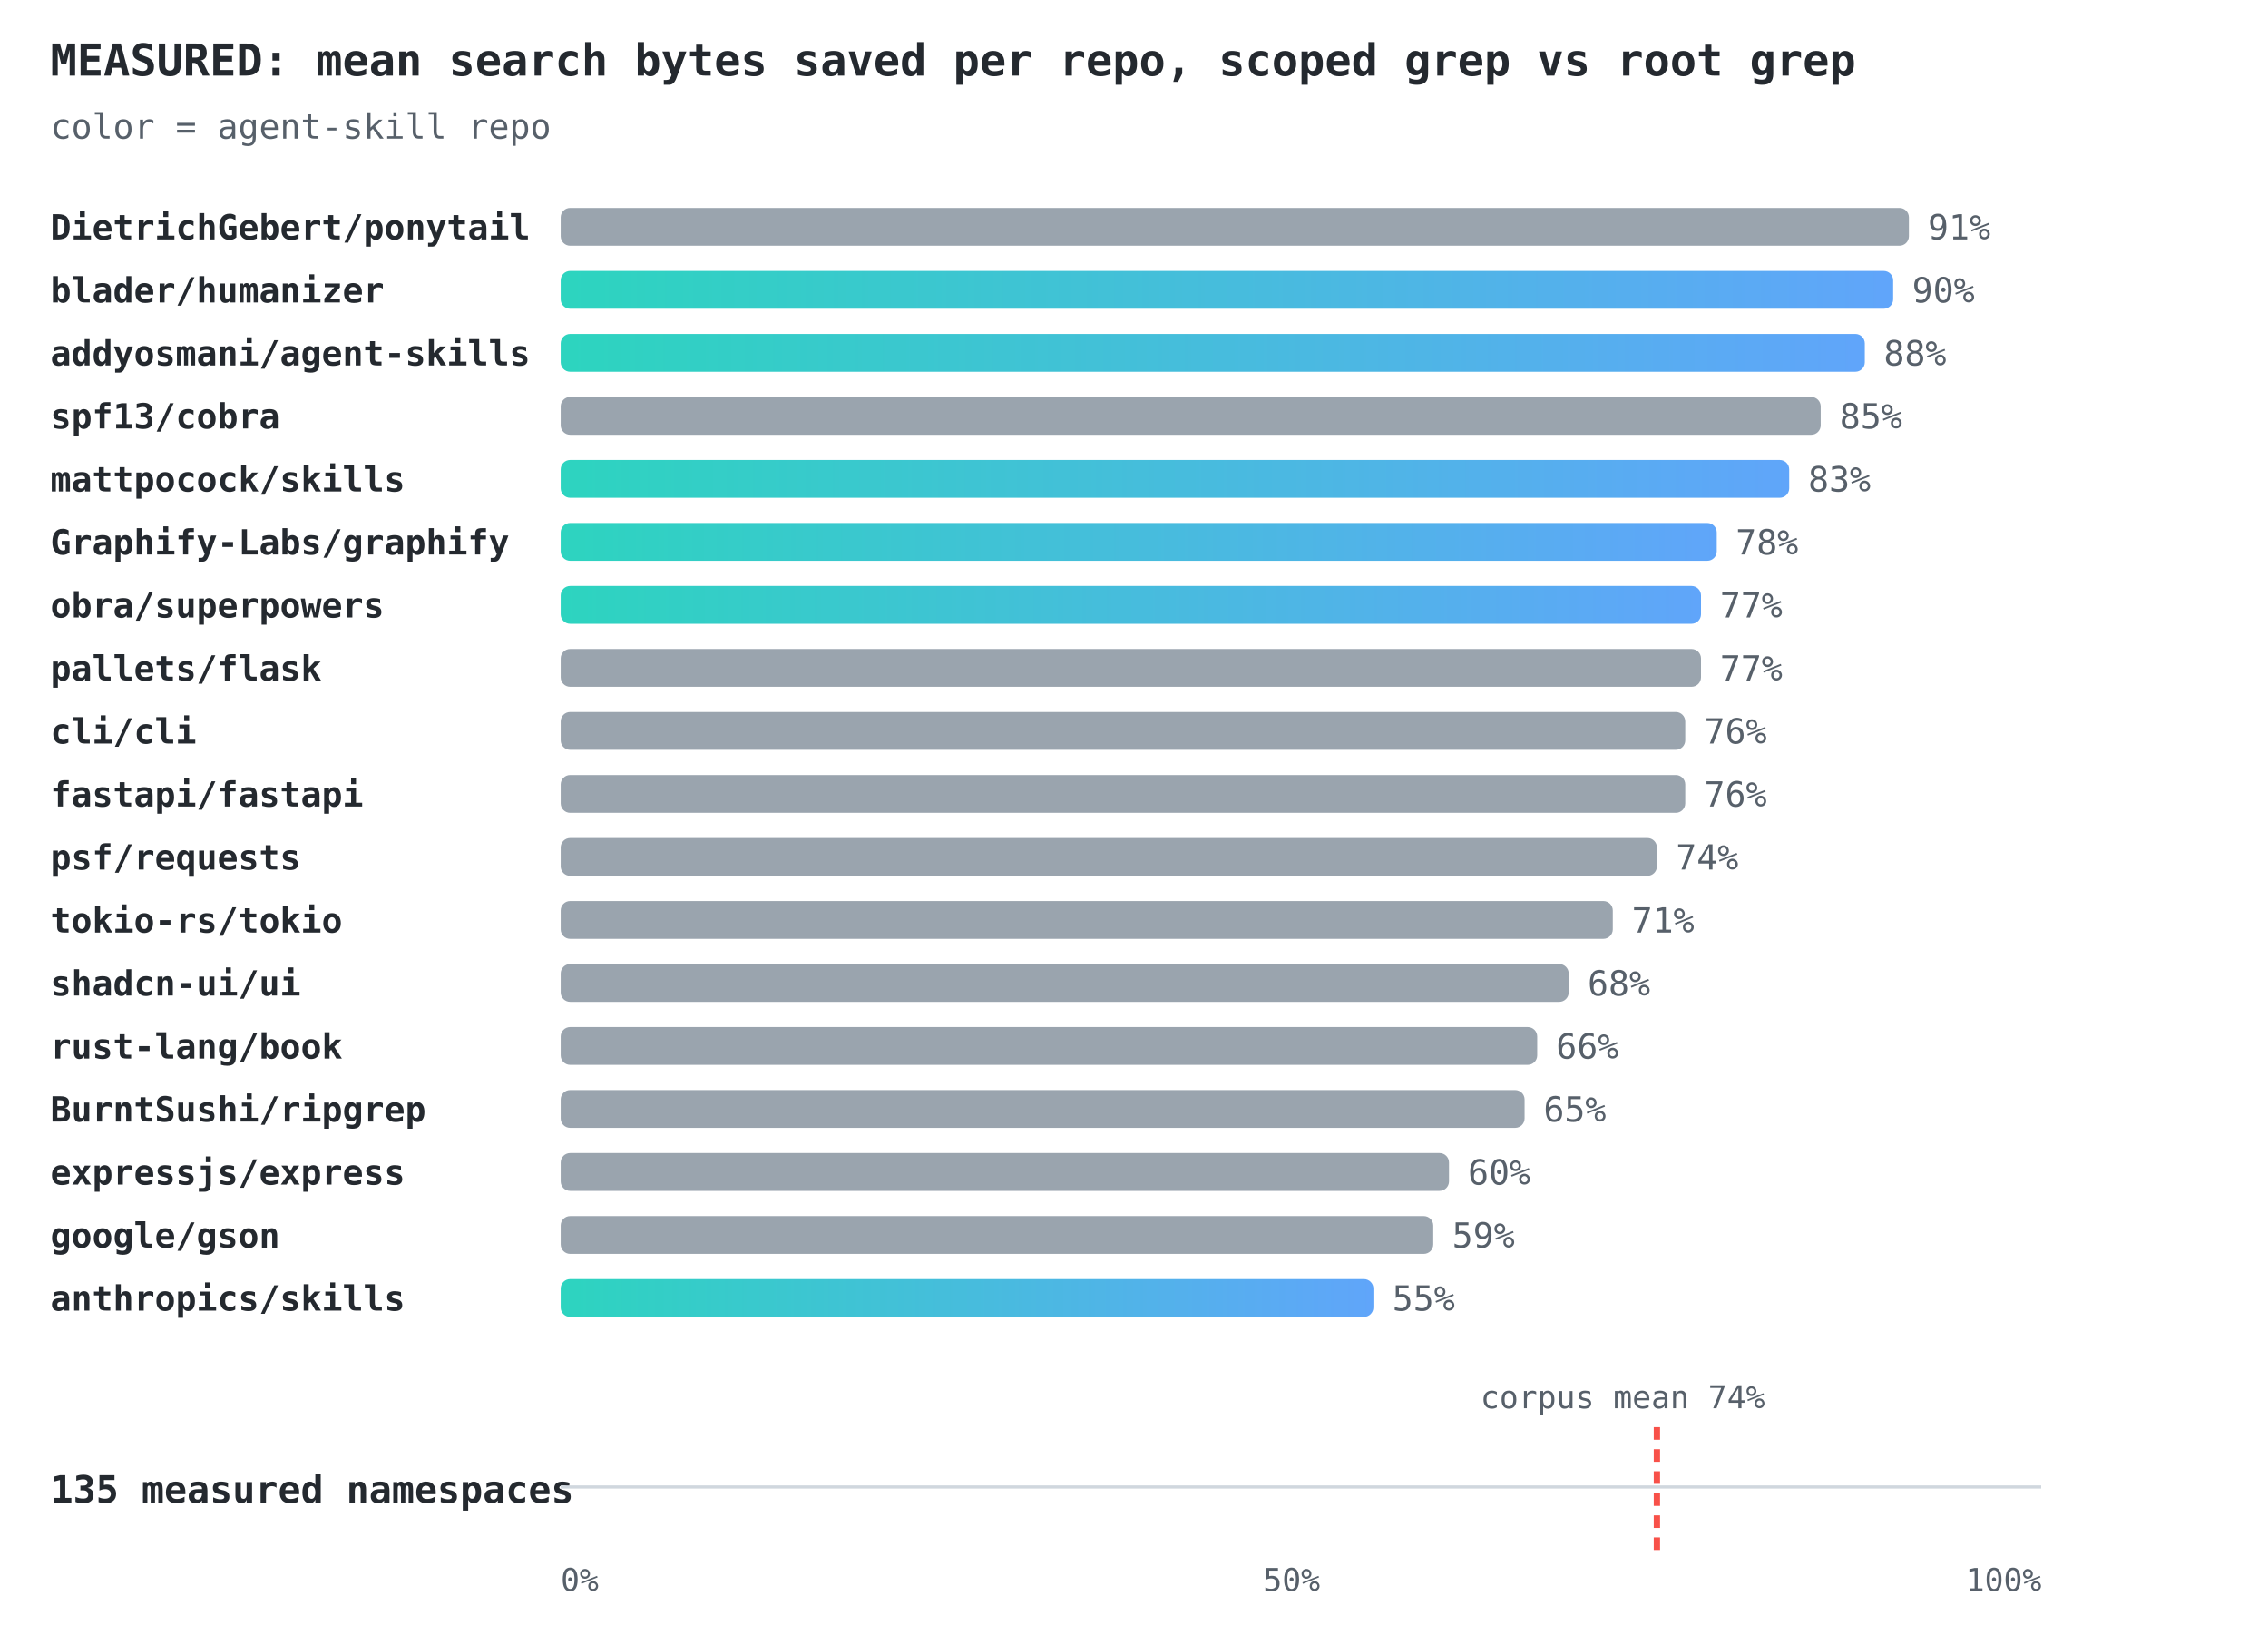
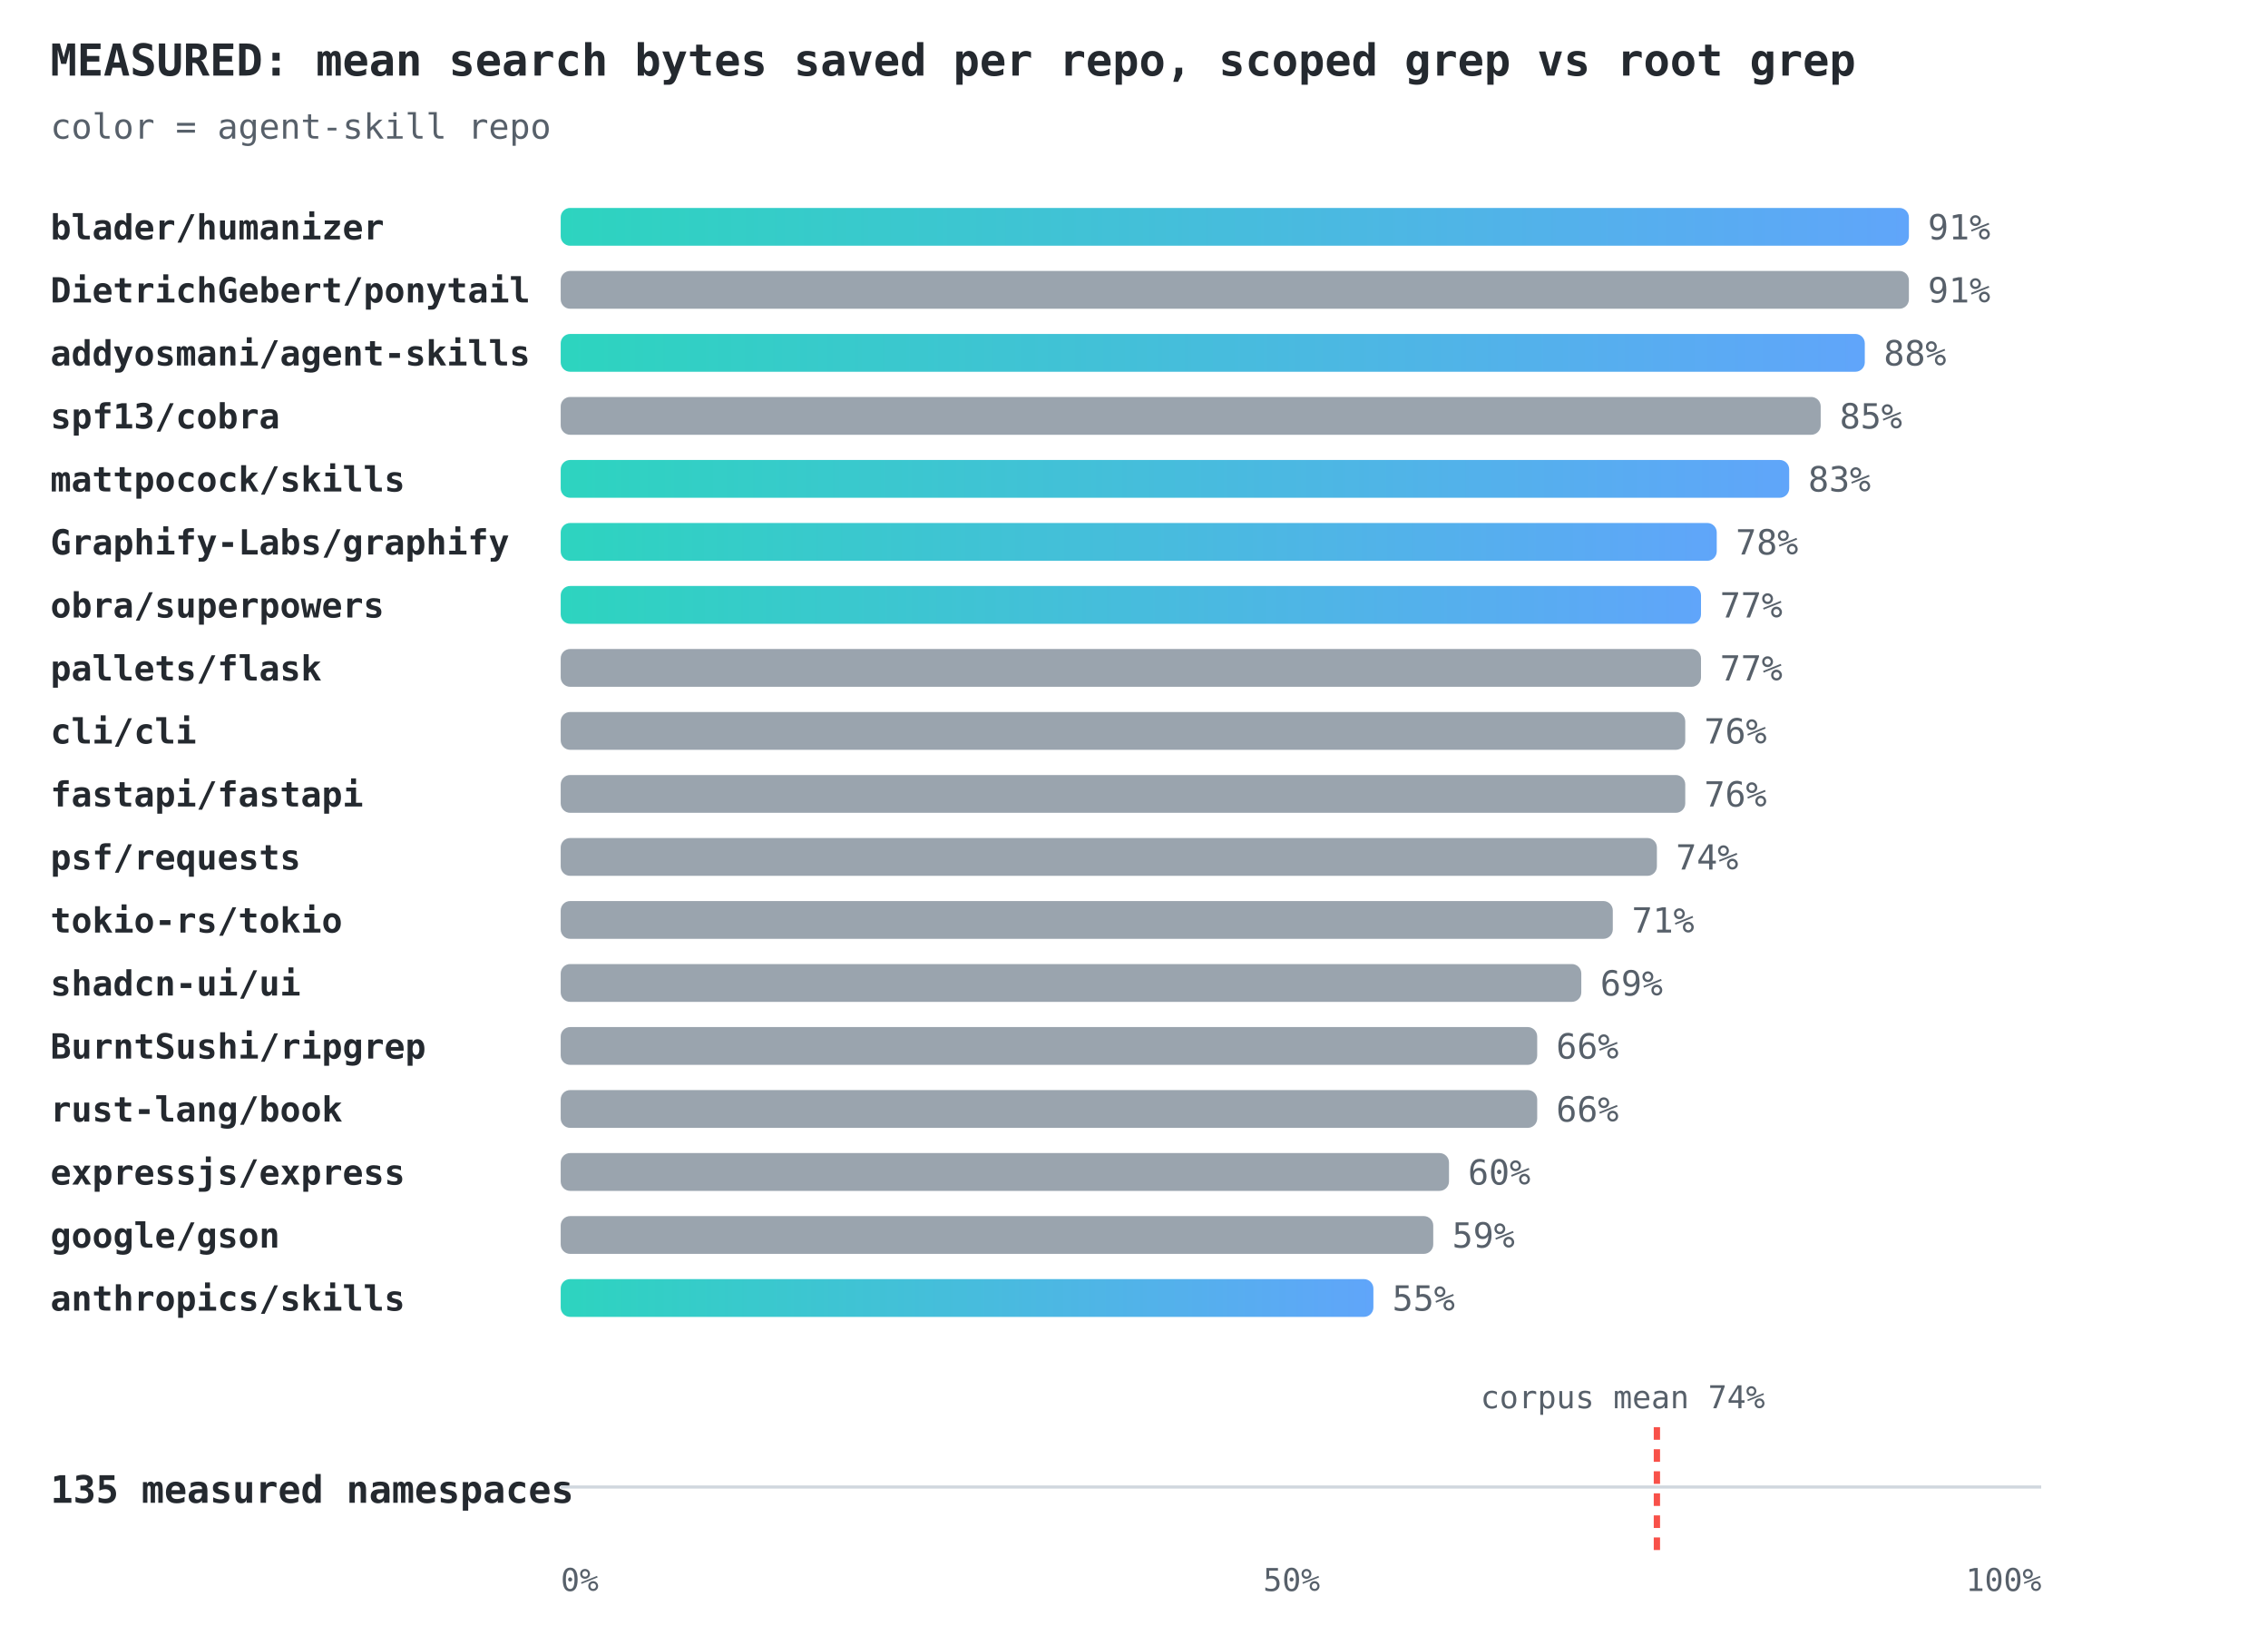
<svg xmlns="http://www.w3.org/2000/svg" viewBox="0 0 720 522" font-family="ui-monospace,SFMono-Regular,Menlo,monospace">
  <defs>
    <linearGradient id="sc" x1="0" y1="0" x2="1" y2="0">
      <stop offset="0" stop-color="#2dd4bf" />
      <stop offset="1" stop-color="#60a5fa" />
    </linearGradient>
    <style>
      text { fill: #57606a; } .lab { fill: #24292f; font-weight: 600; }
      .bar-dim { fill: #9aa4ae; } .tick { stroke: #2dd4bf; } .axis { stroke: #d0d7de; }
      .mean { stroke: #f85149; stroke-dasharray: 4 3; }
      @media (prefers-color-scheme: dark) {
        text { fill: #8b949e; } .lab { fill: #e6edf3; } .bar-dim { fill: #57606a; } .axis { stroke: #30363d; }
      }
    </style>
  </defs>
  <text x="16" y="24" font-size="14" font-weight="700" class="lab">MEASURED: mean search bytes saved per repo, scoped grep vs root grep</text>
  <text x="16" y="44" font-size="11">color = agent-skill repo</text>
-   <text x="16" y="76" font-size="11" class="lab">DietrichGebert/ponytail</text>
-   <rect class="bar-dim" x="178" y="66" width="428" height="12" rx="3" />
+   <text x="16" y="76" font-size="11" class="lab">blader/humanizer</text>
+   <rect fill="url(#sc)" x="178" y="66" width="428" height="12" rx="3" />
  <text x="612" y="76" font-size="11">91%</text>
-   <text x="16" y="96" font-size="11" class="lab">blader/humanizer</text>
-   <rect fill="url(#sc)" x="178" y="86" width="423" height="12" rx="3" />
-   <text x="607" y="96" font-size="11">90%</text>
+   <text x="16" y="96" font-size="11" class="lab">DietrichGebert/ponytail</text>
+   <rect class="bar-dim" x="178" y="86" width="428" height="12" rx="3" />
+   <text x="612" y="96" font-size="11">91%</text>
  <text x="16" y="116" font-size="11" class="lab">addyosmani/agent-skills</text>
  <rect fill="url(#sc)" x="178" y="106" width="414" height="12" rx="3" />
  <text x="598" y="116" font-size="11">88%</text>
  <text x="16" y="136" font-size="11" class="lab">spf13/cobra</text>
  <rect class="bar-dim" x="178" y="126" width="400" height="12" rx="3" />
  <text x="584" y="136" font-size="11">85%</text>
  <text x="16" y="156" font-size="11" class="lab">mattpocock/skills</text>
  <rect fill="url(#sc)" x="178" y="146" width="390" height="12" rx="3" />
  <text x="574" y="156" font-size="11">83%</text>
  <text x="16" y="176" font-size="11" class="lab">Graphify-Labs/graphify</text>
  <rect fill="url(#sc)" x="178" y="166" width="367" height="12" rx="3" />
  <text x="551" y="176" font-size="11">78%</text>
  <text x="16" y="196" font-size="11" class="lab">obra/superpowers</text>
  <rect fill="url(#sc)" x="178" y="186" width="362" height="12" rx="3" />
  <text x="546" y="196" font-size="11">77%</text>
  <text x="16" y="216" font-size="11" class="lab">pallets/flask</text>
  <rect class="bar-dim" x="178" y="206" width="362" height="12" rx="3" />
  <text x="546" y="216" font-size="11">77%</text>
  <text x="16" y="236" font-size="11" class="lab">cli/cli</text>
  <rect class="bar-dim" x="178" y="226" width="357" height="12" rx="3" />
  <text x="541" y="236" font-size="11">76%</text>
  <text x="16" y="256" font-size="11" class="lab">fastapi/fastapi</text>
  <rect class="bar-dim" x="178" y="246" width="357" height="12" rx="3" />
  <text x="541" y="256" font-size="11">76%</text>
  <text x="16" y="276" font-size="11" class="lab">psf/requests</text>
  <rect class="bar-dim" x="178" y="266" width="348" height="12" rx="3" />
  <text x="532" y="276" font-size="11">74%</text>
  <text x="16" y="296" font-size="11" class="lab">tokio-rs/tokio</text>
  <rect class="bar-dim" x="178" y="286" width="334" height="12" rx="3" />
  <text x="518" y="296" font-size="11">71%</text>
  <text x="16" y="316" font-size="11" class="lab">shadcn-ui/ui</text>
-   <rect class="bar-dim" x="178" y="306" width="320" height="12" rx="3" />
-   <text x="504" y="316" font-size="11">68%</text>
-   <text x="16" y="336" font-size="11" class="lab">rust-lang/book</text>
+   <rect class="bar-dim" x="178" y="306" width="324" height="12" rx="3" />
+   <text x="508" y="316" font-size="11">69%</text>
+   <text x="16" y="336" font-size="11" class="lab">BurntSushi/ripgrep</text>
  <rect class="bar-dim" x="178" y="326" width="310" height="12" rx="3" />
  <text x="494" y="336" font-size="11">66%</text>
-   <text x="16" y="356" font-size="11" class="lab">BurntSushi/ripgrep</text>
-   <rect class="bar-dim" x="178" y="346" width="306" height="12" rx="3" />
-   <text x="490" y="356" font-size="11">65%</text>
+   <text x="16" y="356" font-size="11" class="lab">rust-lang/book</text>
+   <rect class="bar-dim" x="178" y="346" width="310" height="12" rx="3" />
+   <text x="494" y="356" font-size="11">66%</text>
  <text x="16" y="376" font-size="11" class="lab">expressjs/express</text>
  <rect class="bar-dim" x="178" y="366" width="282" height="12" rx="3" />
  <text x="466" y="376" font-size="11">60%</text>
  <text x="16" y="396" font-size="11" class="lab">google/gson</text>
  <rect class="bar-dim" x="178" y="386" width="277" height="12" rx="3" />
  <text x="461" y="396" font-size="11">59%</text>
  <text x="16" y="416" font-size="11" class="lab">anthropics/skills</text>
  <rect fill="url(#sc)" x="178" y="406" width="258" height="12" rx="3" />
  <text x="442" y="416" font-size="11">55%</text>
  <text x="16" y="477" font-size="12" class="lab">135 measured namespaces</text>
  <line x1="178" y1="472" x2="648" y2="472" class="axis" />
  <line x1="526" y1="453" x2="526" y2="495" class="mean" stroke-width="2" />
  <text x="178" y="505" font-size="10">0%</text>
  <text x="401" y="505" font-size="10">50%</text>
  <text x="624" y="505" font-size="10">100%</text>
  <text x="470" y="447" font-size="10">corpus mean 74%</text>
</svg>
